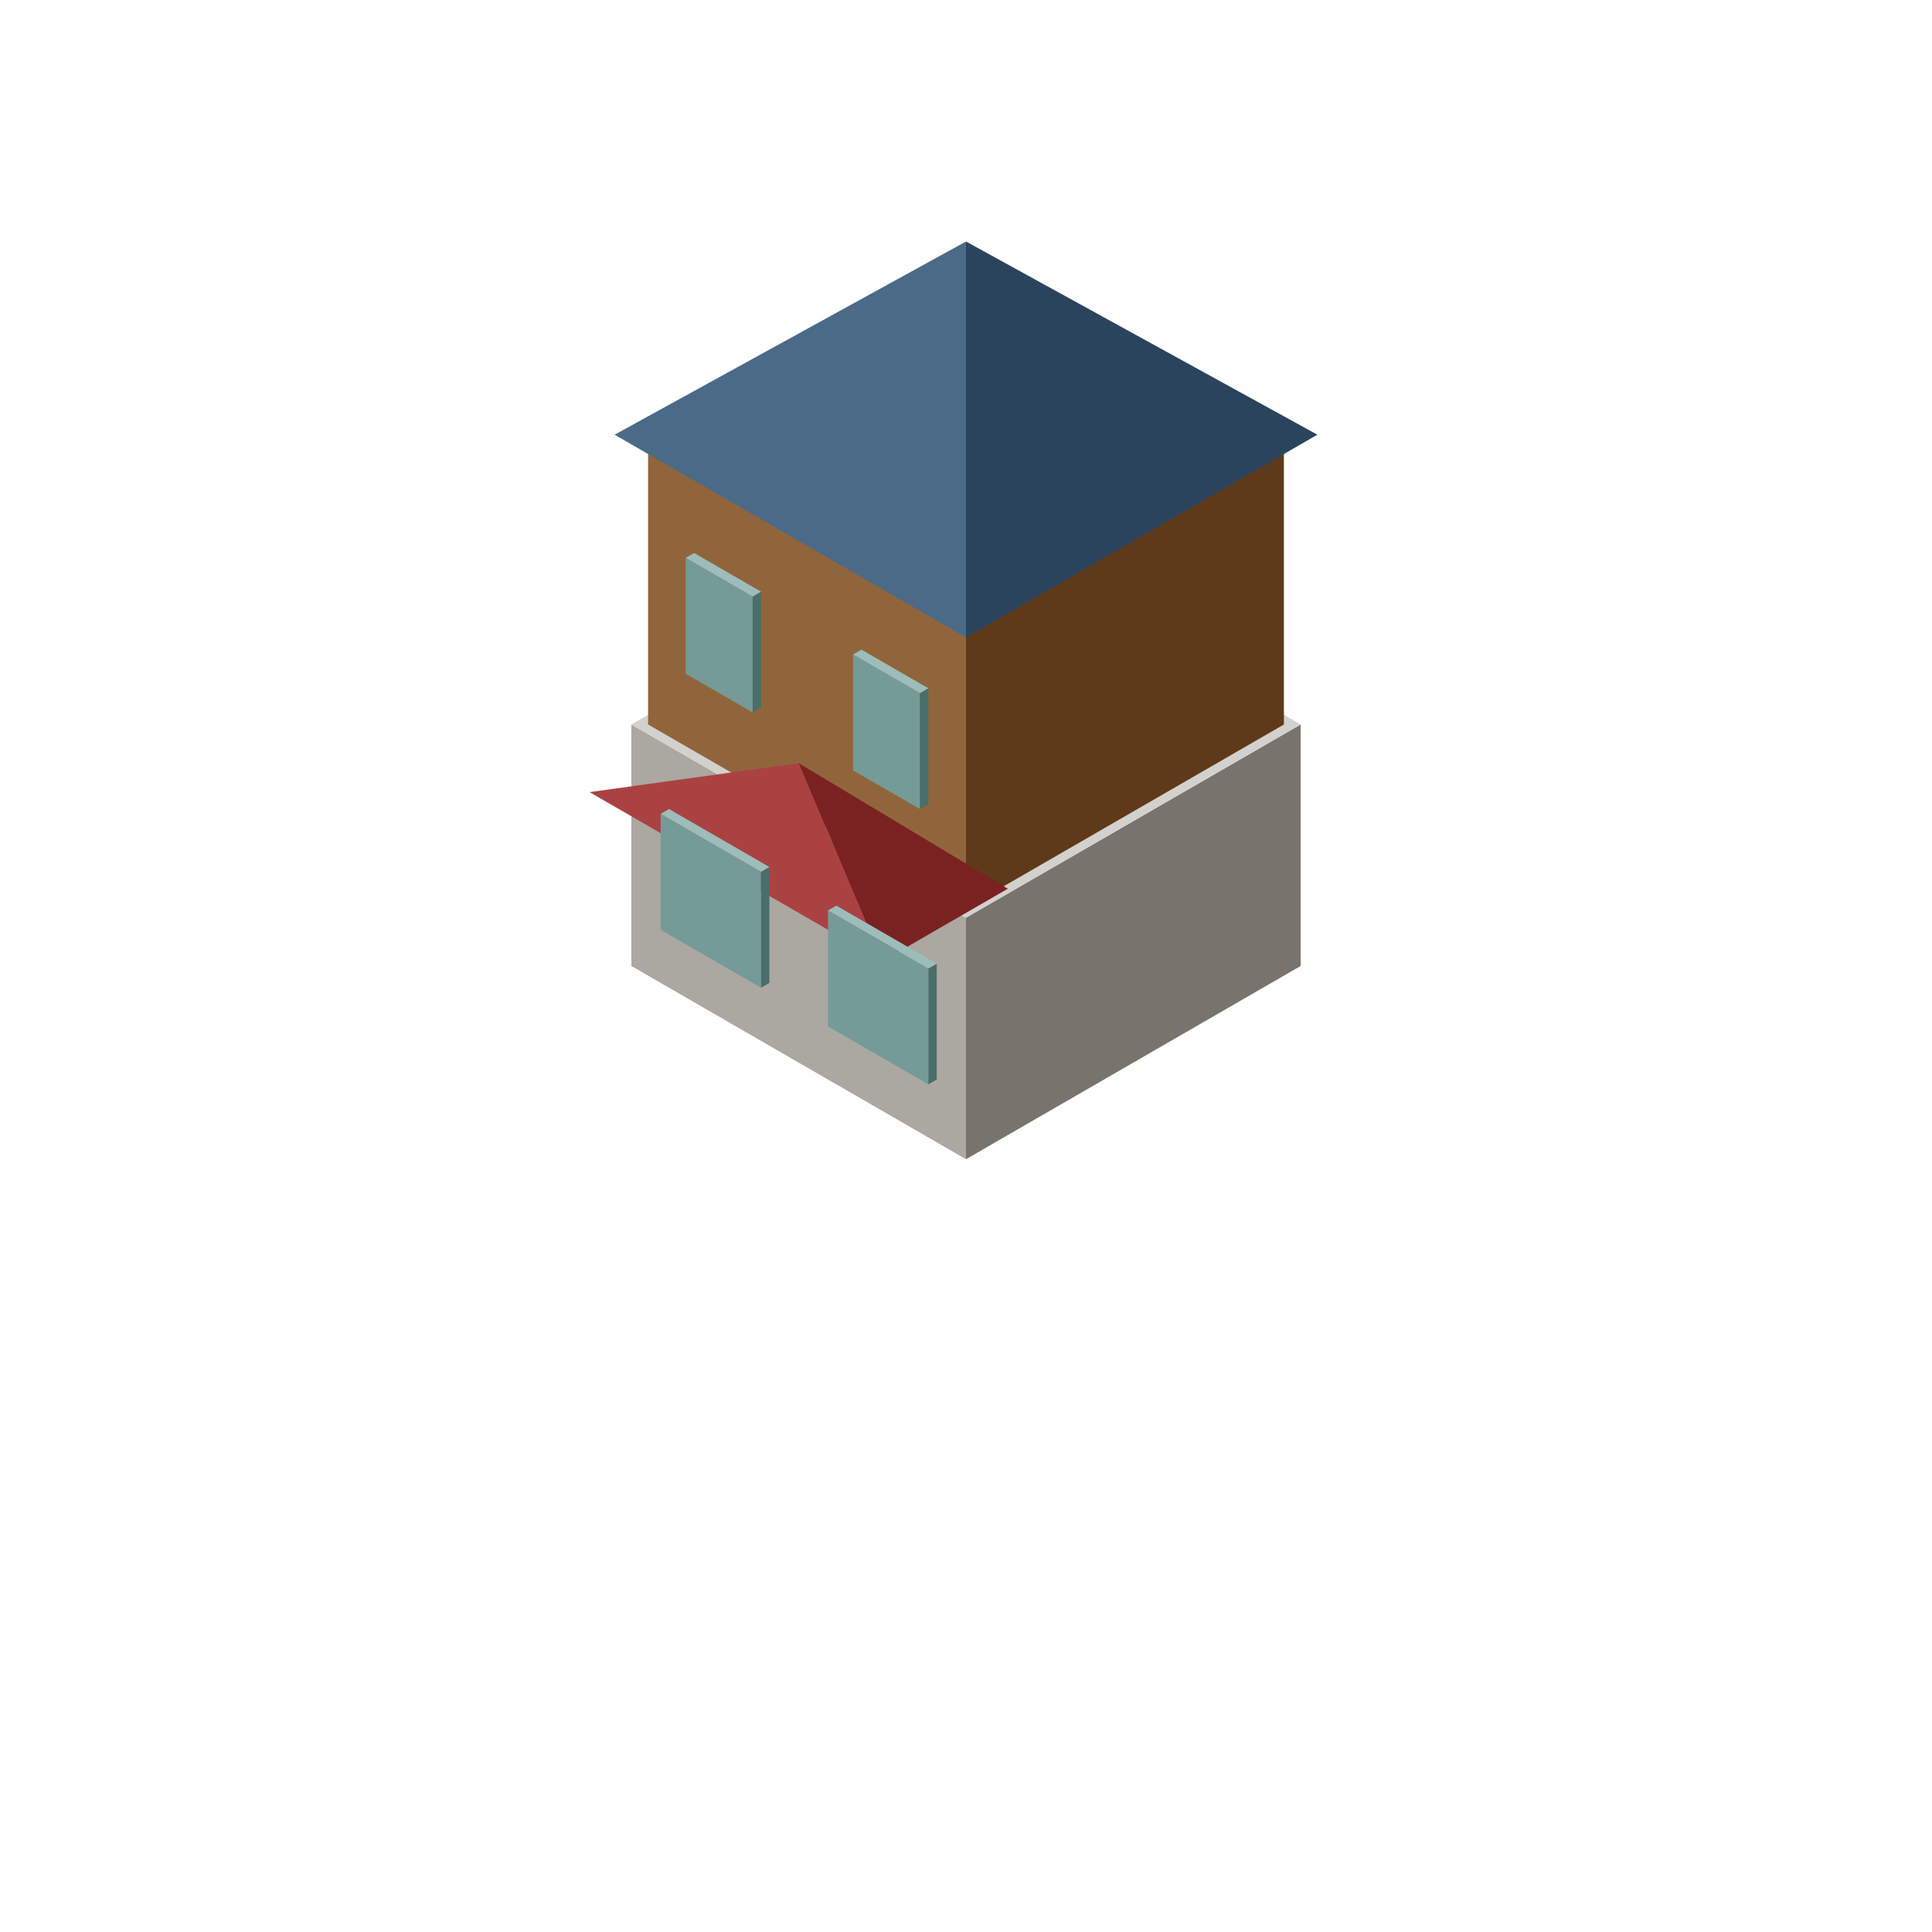
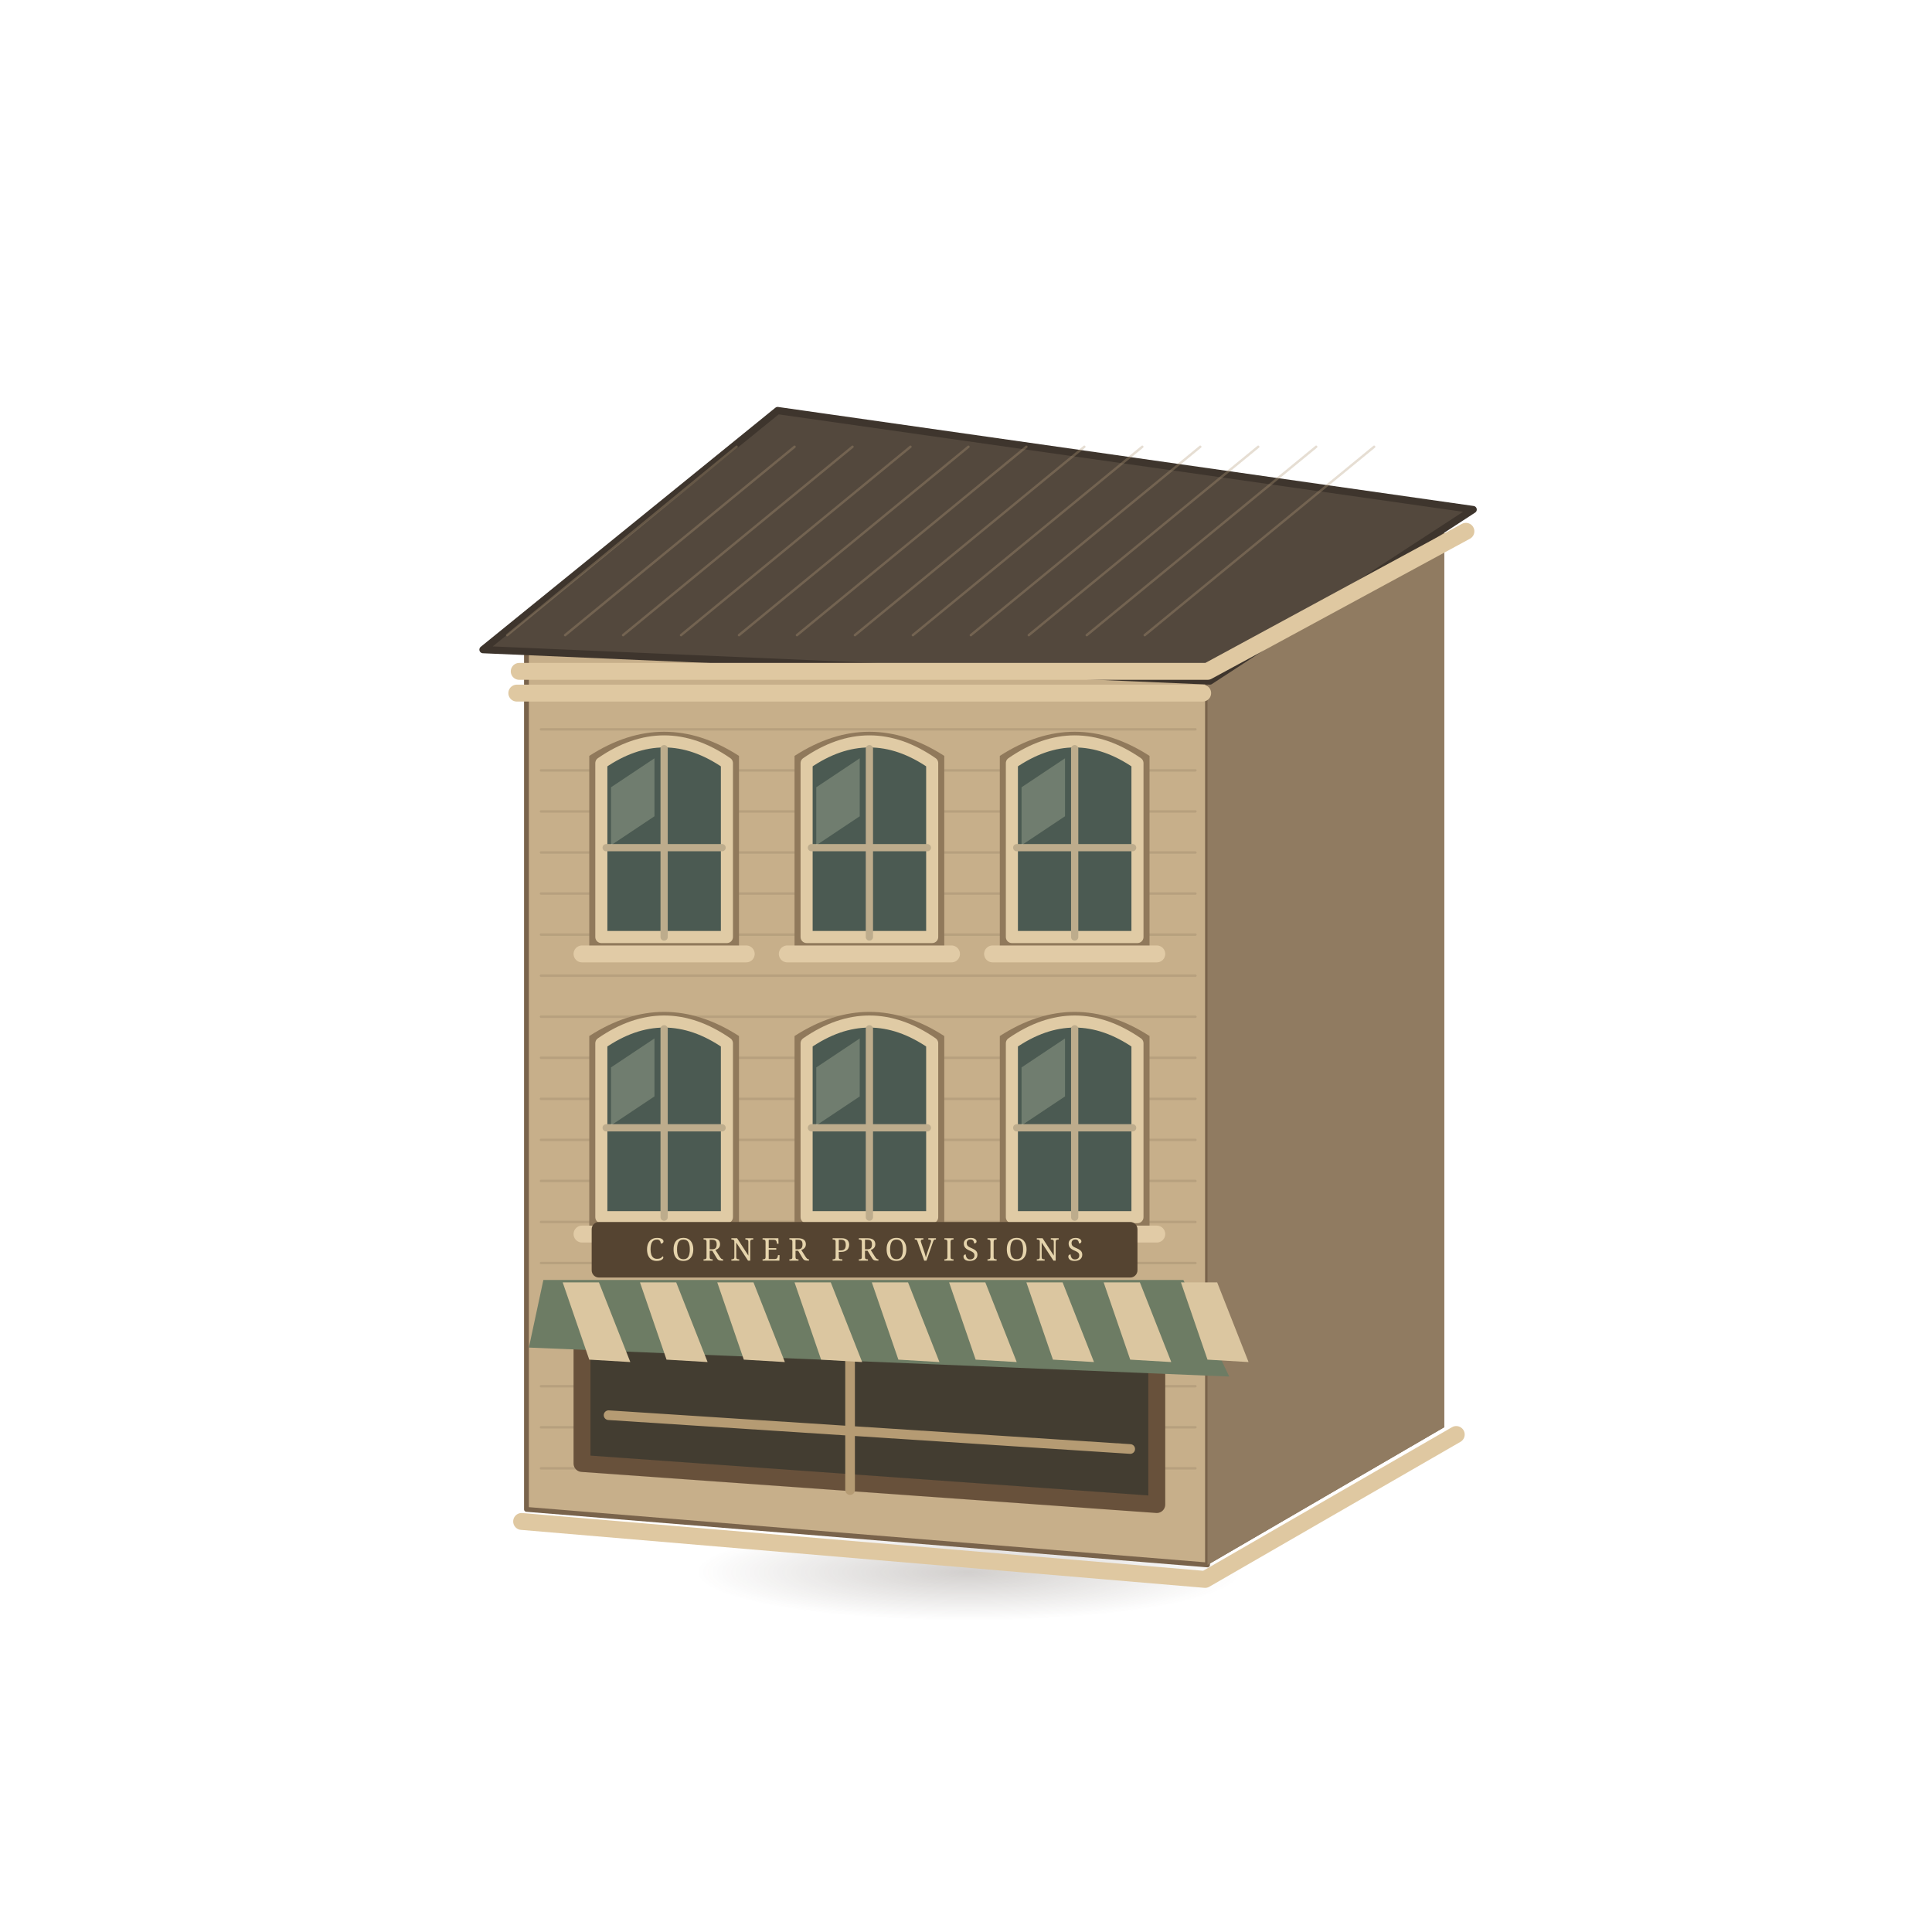
- <svg xmlns="http://www.w3.org/2000/svg" viewBox="0 0 800 800" width="1024" height="1024">
-   <polygon points="261.44,300.00 400.00,380.00 400.00,480.00 261.44,400.00" fill="#ABA7A1" opacity="1.0" />
-   <polygon points="400.00,380.00 538.56,300.00 538.56,400.00 400.00,480.00" fill="#78746D" opacity="1.0" />
-   <polygon points="261.44,300.00 400.00,220.00 538.56,300.00 400.00,380.00" fill="#D3D1CD" opacity="1.0" />
-   <polygon points="268.36,180.00 400.00,256.00 400.00,376.00 268.36,300.00" fill="#91653B" opacity="1.0" />
-   <polygon points="400.00,256.00 531.64,180.00 531.64,300.00 400.00,376.00" fill="#5E3A1A" opacity="1.0" />
-   <polygon points="268.36,180.00 400.00,104.00 531.64,180.00 400.00,256.00" fill="#C69C6D" opacity="1.0" />
-   <polygon points="254.51,180.00 400.00,264.00 400.00,100.00" fill="#4A6A88" opacity="1.0" />
-   <polygon points="400.00,264.00 545.49,180.00 400.00,100.00" fill="#2B445E" opacity="1.0" />
-   <polygon points="244.12,328.00 365.36,398.00 330.72,316.00" fill="#AA4242" opacity="1.0" />
-   <polygon points="365.36,398.00 417.32,368.00 330.72,316.00" fill="#7A2222" opacity="1.0" />
-   <polygon points="342.84,377.00 384.41,401.00 384.41,449.00 342.84,425.00" fill="#749B98" opacity="1.0" />
-   <polygon points="384.41,401.00 387.88,399.00 387.88,447.00 384.41,449.00" fill="#4A6E6A" opacity="1.0" />
-   <polygon points="342.84,377.00 346.31,375.00 387.88,399.00 384.41,401.00" fill="#9CBDBA" opacity="1.0" />
-   <polygon points="273.56,337.00 315.13,361.00 315.13,409.00 273.56,385.00" fill="#749B98" opacity="1.0" />
-   <polygon points="315.13,361.00 318.59,359.00 318.59,407.00 315.13,409.00" fill="#4A6E6A" opacity="1.0" />
-   <polygon points="273.56,337.00 277.02,335.00 318.59,359.00 315.13,361.00" fill="#9CBDBA" opacity="1.0" />
-   <polygon points="353.23,271.00 380.95,287.00 380.95,335.00 353.23,319.00" fill="#749B98" opacity="1.0" />
-   <polygon points="380.95,287.00 384.41,285.00 384.41,333.00 380.95,335.00" fill="#4A6E6A" opacity="1.0" />
-   <polygon points="353.23,271.00 356.70,269.00 384.41,285.00 380.95,287.00" fill="#9CBDBA" opacity="1.0" />
-   <polygon points="283.95,231.00 311.67,247.00 311.67,295.00 283.95,279.00" fill="#749B98" opacity="1.0" />
-   <polygon points="311.67,247.00 315.13,245.00 315.13,293.00 311.67,295.00" fill="#4A6E6A" opacity="1.0" />
-   <polygon points="283.95,231.00 287.42,229.00 315.13,245.00 311.67,247.00" fill="#9CBDBA" opacity="1.0" />
+ <svg xmlns="http://www.w3.org/2000/svg" viewBox="0 0 800 800" width="1024" height="1024" role="img" aria-labelledby="title">
+   <defs>
+     <linearGradient id="cloth" x1="0" x2="1">
+       <stop stop-color="#342f2a" />
+       <stop offset=".42" stop-color="#756450" />
+       <stop offset=".7" stop-color="#5b4d3f" />
+       <stop offset="1" stop-color="#302b27" />
+     </linearGradient>
+     <linearGradient id="skin" x1="0" x2="1" y2=".5">
+       <stop stop-color="#a87552" />
+       <stop offset=".5" stop-color="#e0ba91" />
+       <stop offset="1" stop-color="#b3825e" />
+     </linearGradient>
+     <linearGradient id="leather" x2=".2" y2="1">
+       <stop stop-color="#6c503c" />
+       <stop offset="1" stop-color="#292420" />
+     </linearGradient>
+     <linearGradient id="silk" x1="0" x2="1">
+       <stop stop-color="#594637" />
+       <stop offset=".4" stop-color="#a18968" />
+       <stop offset=".65" stop-color="#80684f" />
+       <stop offset="1" stop-color="#49392d" />
+     </linearGradient>
+     <radialGradient id="shadow">
+       <stop stop-color="#3c3028" stop-opacity=".23" />
+       <stop offset="1" stop-color="#3c3028" stop-opacity="0" />
+     </radialGradient>
+   </defs>
+   <ellipse cx="401" cy="651" rx="113" ry="20" fill="url(#shadow)" />
+   <g stroke-linejoin="round" stroke-linecap="round">
+     <path d="M218 267L500 267 598 216 598 591 500 648 218 625Z" fill="#8a7258" />
+     <path d="M218 267H500V648L218 625Z" fill="#c7af8a" stroke="#79634b" stroke-width="2" />
+     <path d="M500 267l98-51v375l-98 57Z" fill="#907b61" />
+     <path d="M224 285H495" stroke="#8d795e" stroke-opacity=".28" />
+     <path d="M224 302H495" stroke="#8d795e" stroke-opacity=".28" />
+     <path d="M224 319H495" stroke="#8d795e" stroke-opacity=".28" />
+     <path d="M224 336H495" stroke="#8d795e" stroke-opacity=".28" />
+     <path d="M224 353H495" stroke="#8d795e" stroke-opacity=".28" />
+     <path d="M224 370H495" stroke="#8d795e" stroke-opacity=".28" />
+     <path d="M224 387H495" stroke="#8d795e" stroke-opacity=".28" />
+     <path d="M224 404H495" stroke="#8d795e" stroke-opacity=".28" />
+     <path d="M224 421H495" stroke="#8d795e" stroke-opacity=".28" />
+     <path d="M224 438H495" stroke="#8d795e" stroke-opacity=".28" />
+     <path d="M224 455H495" stroke="#8d795e" stroke-opacity=".28" />
+     <path d="M224 472H495" stroke="#8d795e" stroke-opacity=".28" />
+     <path d="M224 489H495" stroke="#8d795e" stroke-opacity=".28" />
+     <path d="M224 506H495" stroke="#8d795e" stroke-opacity=".28" />
+     <path d="M224 523H495" stroke="#8d795e" stroke-opacity=".28" />
+     <path d="M224 540H495" stroke="#8d795e" stroke-opacity=".28" />
+     <path d="M224 557H495" stroke="#8d795e" stroke-opacity=".28" />
+     <path d="M224 574H495" stroke="#8d795e" stroke-opacity=".28" />
+     <path d="M224 591H495" stroke="#8d795e" stroke-opacity=".28" />
+     <path d="M224 608H495" stroke="#8d795e" stroke-opacity=".28" />
+     <path d="M200 269L322 170 610 211 501 282Z" fill="#53483d" stroke="#3e352d" stroke-width="3" />
+     <path d="M210 263l95-78" stroke="#b39b7a" stroke-opacity=".33" />
+     <path d="M234 263l95-78" stroke="#b39b7a" stroke-opacity=".33" />
+     <path d="M258 263l95-78" stroke="#b39b7a" stroke-opacity=".33" />
+     <path d="M282 263l95-78" stroke="#b39b7a" stroke-opacity=".33" />
+     <path d="M306 263l95-78" stroke="#b39b7a" stroke-opacity=".33" />
+     <path d="M330 263l95-78" stroke="#b39b7a" stroke-opacity=".33" />
+     <path d="M354 263l95-78" stroke="#b39b7a" stroke-opacity=".33" />
+     <path d="M378 263l95-78" stroke="#b39b7a" stroke-opacity=".33" />
+     <path d="M402 263l95-78" stroke="#b39b7a" stroke-opacity=".33" />
+     <path d="M426 263l95-78" stroke="#b39b7a" stroke-opacity=".33" />
+     <path d="M450 263l95-78" stroke="#b39b7a" stroke-opacity=".33" />
+     <path d="M474 263l95-78" stroke="#b39b7a" stroke-opacity=".33" />
+     <path d="M215 278H500l107-58M214 287H498M216 630l283 24 104-60" fill="none" stroke="#dfc8a1" stroke-width="7" />
+     <path d="M244 394v-81q31-20 62 0v81Z" fill="#90795b" />
+     <path d="M249 388v-72q26-18 52 0v72Z" fill="#4b5a52" stroke="#e0cba5" stroke-width="5" />
+     <path d="M275 310v78m-24-37h48" stroke="#bdac8c" stroke-width="3" />
+     <path d="M253 326l18-12v24l-18 12Z" fill="#d2d8b9" opacity=".28" />
+     <path d="M241 395h68" stroke="#e1cba6" stroke-width="7" />
+     <path d="M329 394v-81q31-20 62 0v81Z" fill="#90795b" />
+     <path d="M334 388v-72q26-18 52 0v72Z" fill="#4b5a52" stroke="#e0cba5" stroke-width="5" />
+     <path d="M360 310v78m-24-37h48" stroke="#bdac8c" stroke-width="3" />
+     <path d="M338 326l18-12v24l-18 12Z" fill="#d2d8b9" opacity=".28" />
+     <path d="M326 395h68" stroke="#e1cba6" stroke-width="7" />
+     <path d="M414 394v-81q31-20 62 0v81Z" fill="#90795b" />
+     <path d="M419 388v-72q26-18 52 0v72Z" fill="#4b5a52" stroke="#e0cba5" stroke-width="5" />
+     <path d="M445 310v78m-24-37h48" stroke="#bdac8c" stroke-width="3" />
+     <path d="M423 326l18-12v24l-18 12Z" fill="#d2d8b9" opacity=".28" />
+     <path d="M411 395h68" stroke="#e1cba6" stroke-width="7" />
+     <path d="M244 510v-81q31-20 62 0v81Z" fill="#90795b" />
+     <path d="M249 504v-72q26-18 52 0v72Z" fill="#4b5a52" stroke="#e0cba5" stroke-width="5" />
+     <path d="M275 426v78m-24-37h48" stroke="#bdac8c" stroke-width="3" />
+     <path d="M253 442l18-12v24l-18 12Z" fill="#d2d8b9" opacity=".28" />
+     <path d="M241 511h68" stroke="#e1cba6" stroke-width="7" />
+     <path d="M329 510v-81q31-20 62 0v81Z" fill="#90795b" />
+     <path d="M334 504v-72q26-18 52 0v72Z" fill="#4b5a52" stroke="#e0cba5" stroke-width="5" />
+     <path d="M360 426v78m-24-37h48" stroke="#bdac8c" stroke-width="3" />
+     <path d="M338 442l18-12v24l-18 12Z" fill="#d2d8b9" opacity=".28" />
+     <path d="M326 511h68" stroke="#e1cba6" stroke-width="7" />
+     <path d="M414 510v-81q31-20 62 0v81Z" fill="#90795b" />
+     <path d="M419 504v-72q26-18 52 0v72Z" fill="#4b5a52" stroke="#e0cba5" stroke-width="5" />
+     <path d="M445 426v78m-24-37h48" stroke="#bdac8c" stroke-width="3" />
+     <path d="M423 442l18-12v24l-18 12Z" fill="#d2d8b9" opacity=".28" />
+     <path d="M411 511h68" stroke="#e1cba6" stroke-width="7" />
+     <path d="M241 545H479V623L241 606Z" fill="#433d31" stroke="#68513b" stroke-width="7" />
+     <path d="M352 550v67m-100-31 216 14" stroke="#b59b73" stroke-width="4" />
+     <path d="M225 530H490l19 40-290-12Z" fill="#6d7c64" />
+     <path d="M233 531h15l13 33-17-1Z" fill="#dbc6a0" />
+     <path d="M265 531h15l13 33-17-1Z" fill="#dbc6a0" />
+     <path d="M297 531h15l13 33-17-1Z" fill="#dbc6a0" />
+     <path d="M329 531h15l13 33-17-1Z" fill="#dbc6a0" />
+     <path d="M361 531h15l13 33-17-1Z" fill="#dbc6a0" />
+     <path d="M393 531h15l13 33-17-1Z" fill="#dbc6a0" />
+     <path d="M425 531h15l13 33-17-1Z" fill="#dbc6a0" />
+     <path d="M457 531h15l13 33-17-1Z" fill="#dbc6a0" />
+     <path d="M489 531h15l13 33-17-1Z" fill="#dbc6a0" />
+     <rect x="245" y="506" width="226" height="23" rx="3" fill="#554431" />
+     <text x="358" y="522" text-anchor="middle" font-family="serif" font-size="13" letter-spacing="3" fill="#e6d4ac">CORNER PROVISIONS</text>
+   </g>
</svg>
